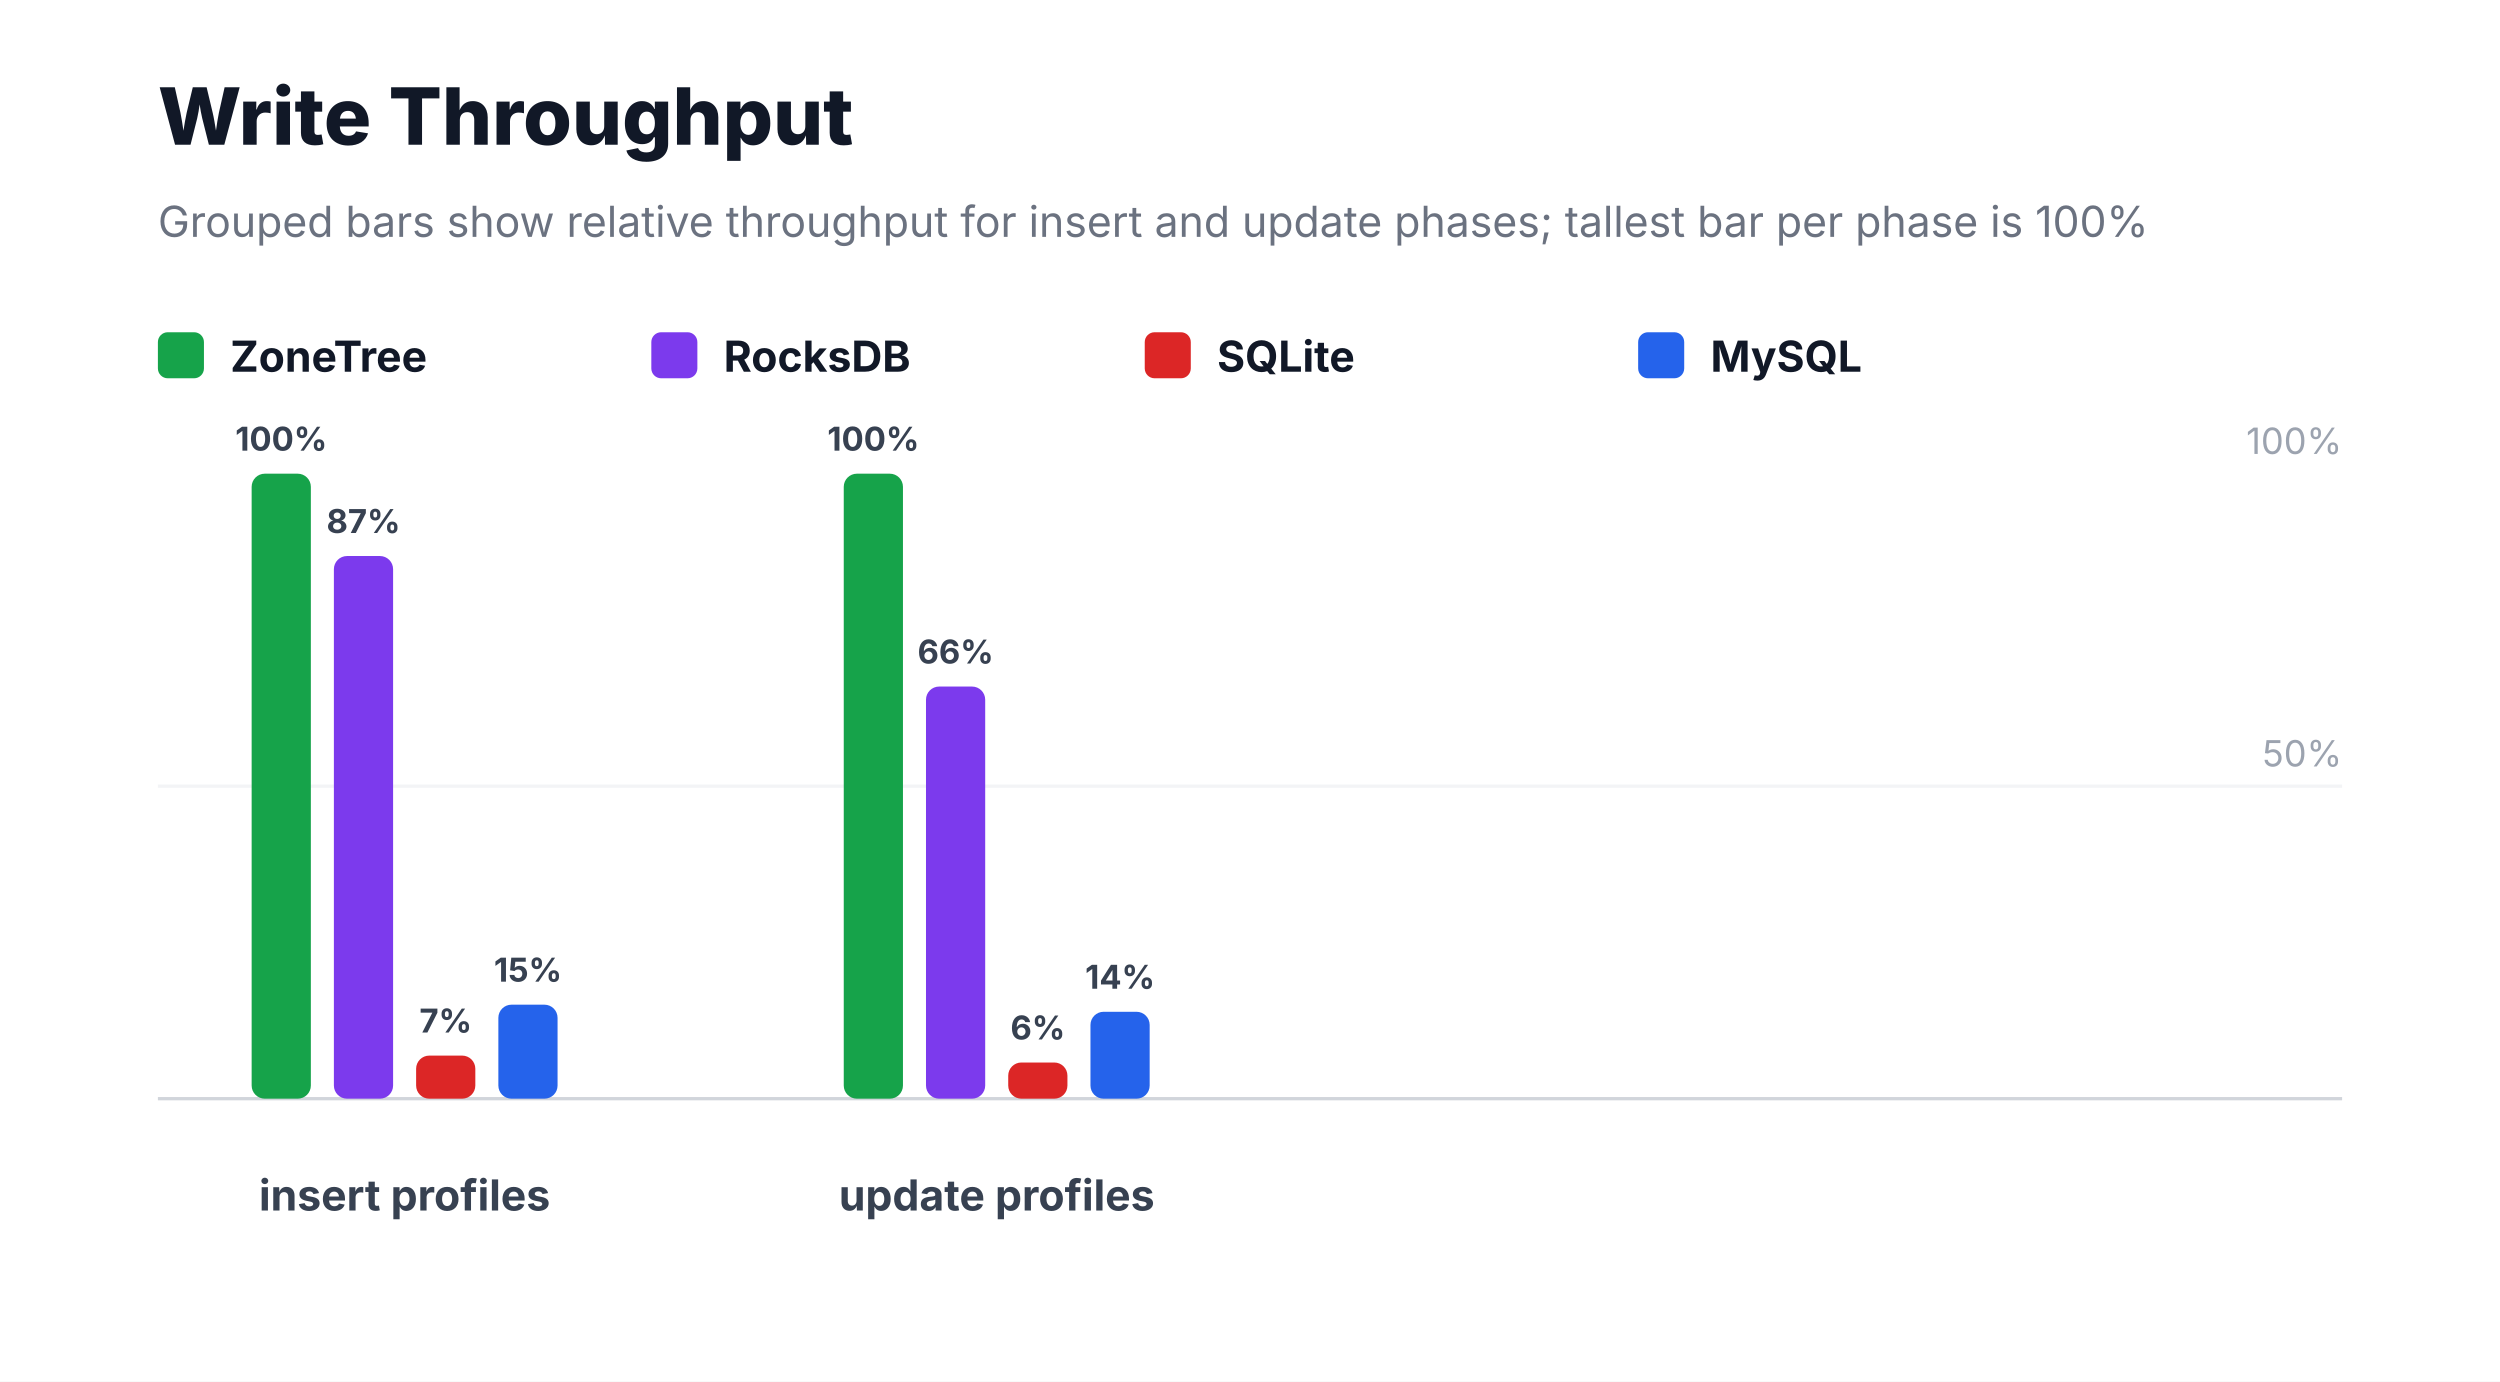
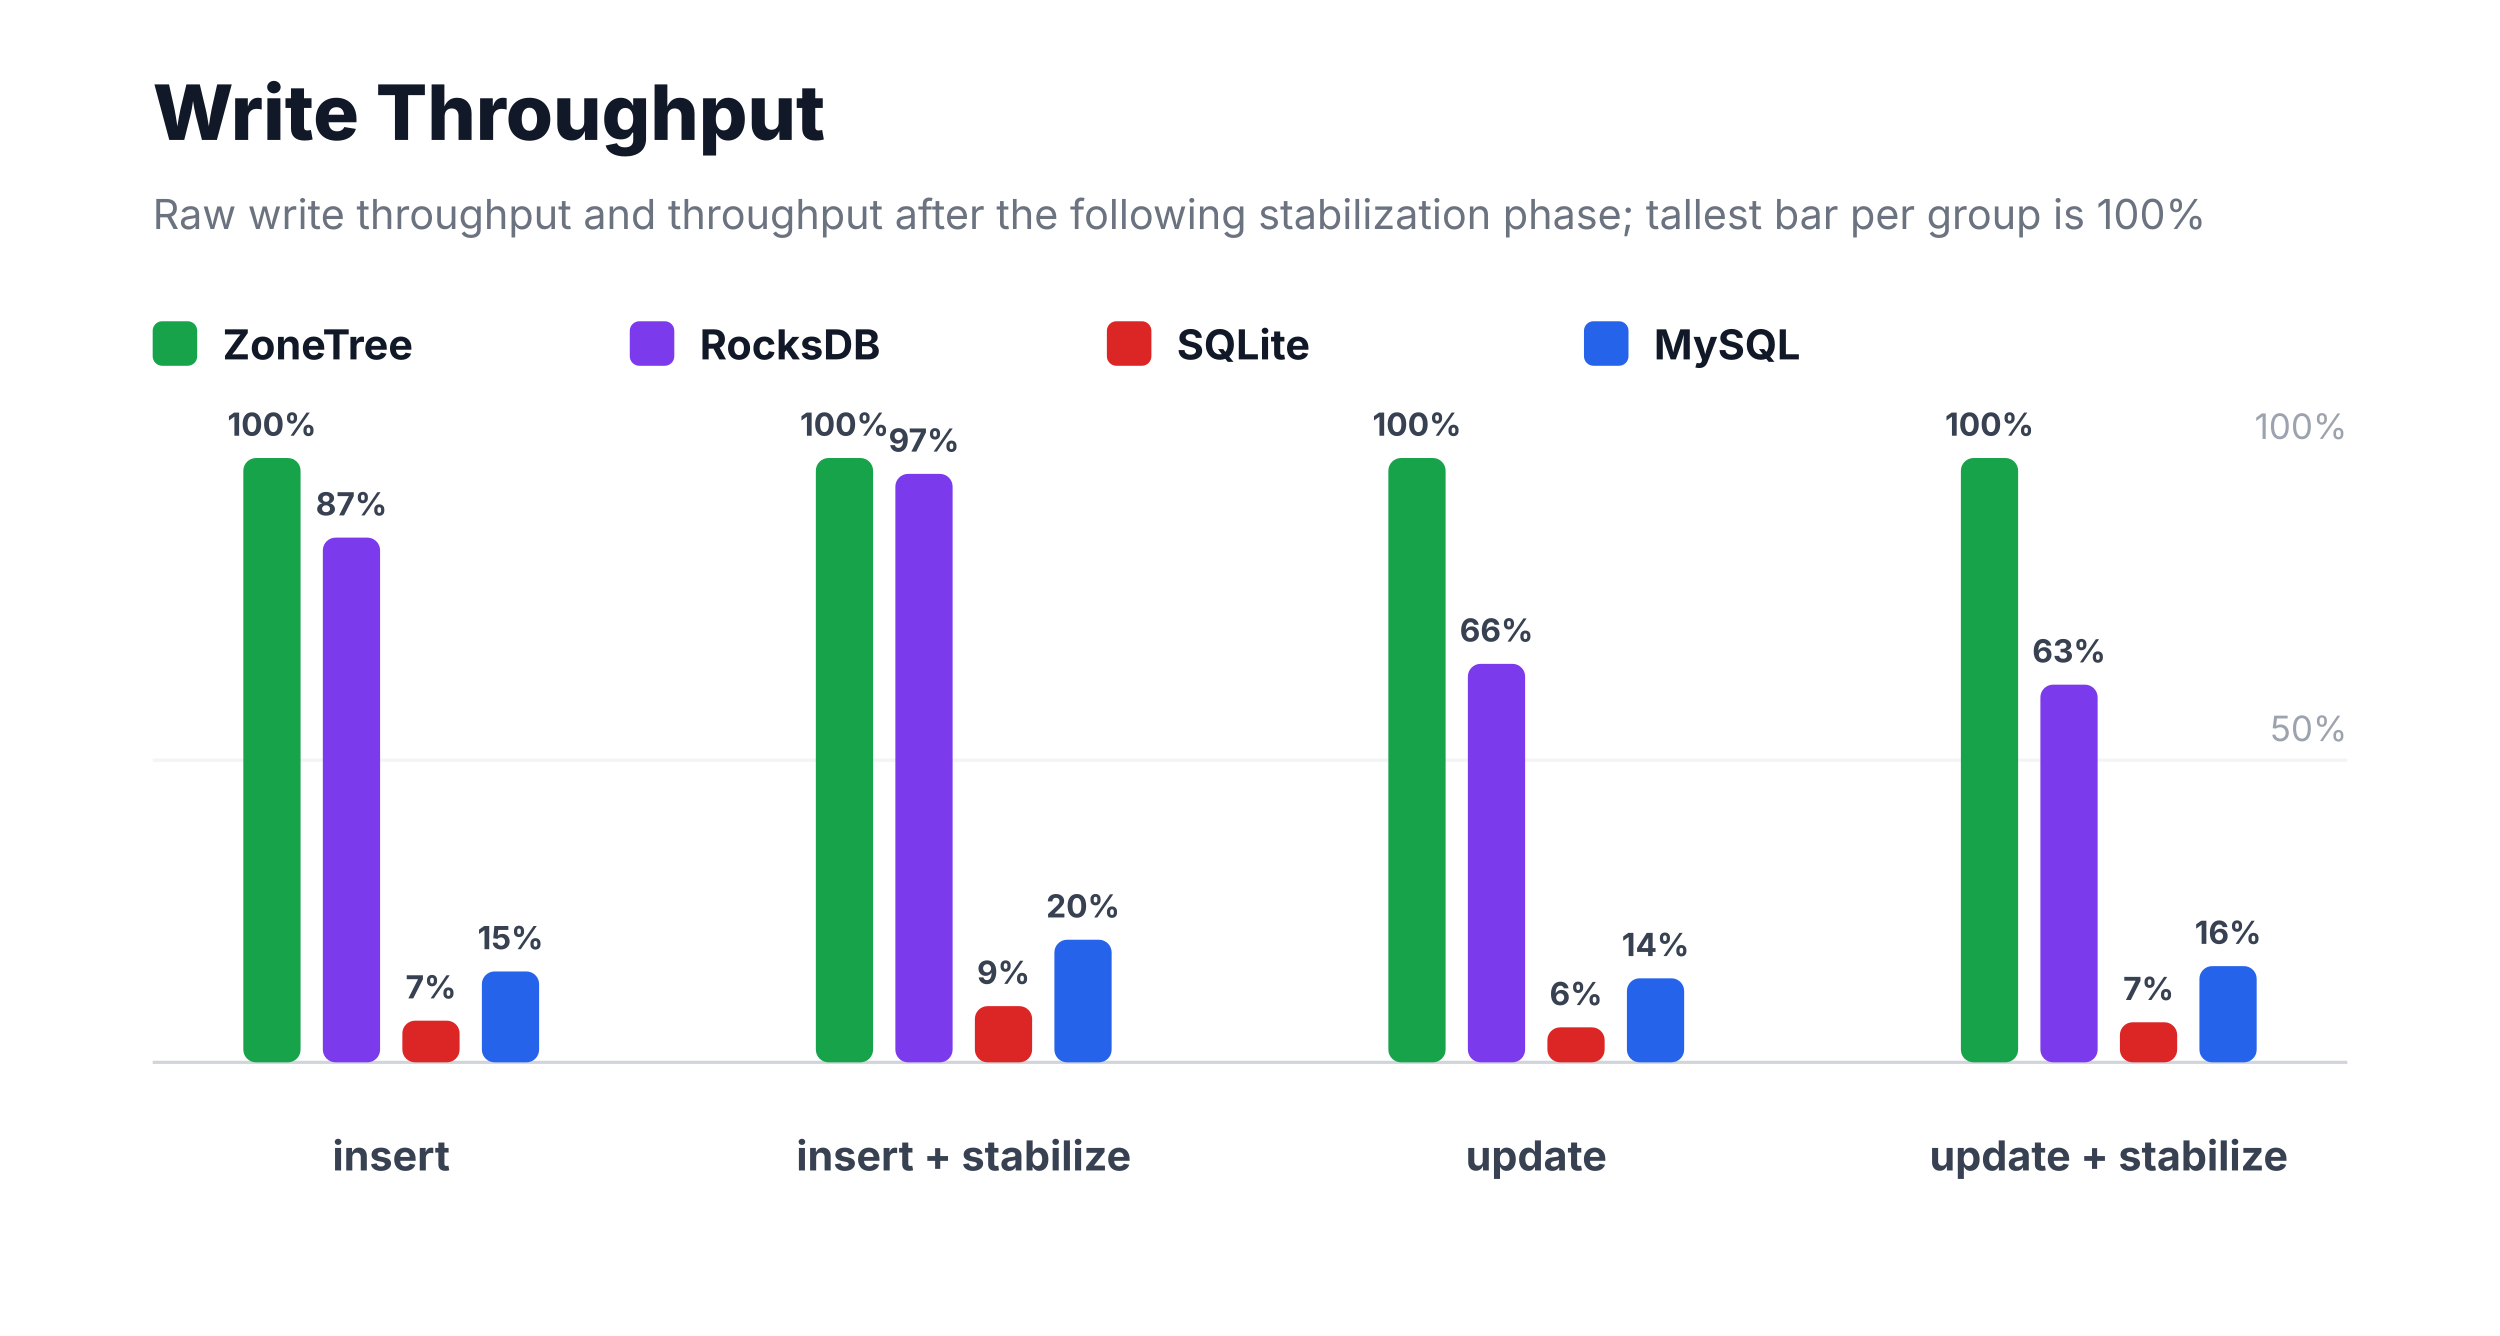
- <svg xmlns="http://www.w3.org/2000/svg" width="760" height="420" viewBox="0 0 760 420" role="img" aria-label="Write Throughput">
+ <svg xmlns="http://www.w3.org/2000/svg" width="786" height="420" viewBox="0 0 786 420" role="img" aria-label="Write Throughput">
  <style>
    text { font-family: Inter, Segoe UI, Arial, sans-serif; }
  </style>
  <rect width="100%" height="100%" fill="#ffffff" />
  <text x="48" y="44" font-size="24" font-weight="800" fill="#111827">Write Throughput</text>
-   <text x="48" y="72" font-size="13" fill="#6b7280">Grouped bars show relative throughput for insert and update phases; tallest bar per phase is 100%</text>
+   <text x="48" y="72" font-size="13" fill="#6b7280">Raw write throughput and throughput after the following stabilization phase; tallest bar per group is 100%</text>
  <rect x="48" y="101" width="14" height="14" rx="3" fill="#16a34a" />
  <text x="70" y="113" font-size="13" fill="#111827" text-anchor="start" font-weight="700">ZoneTree</text>
  <rect x="198" y="101" width="14" height="14" rx="3" fill="#7c3aed" />
  <text x="220" y="113" font-size="13" fill="#111827" text-anchor="start" font-weight="700">RocksDB</text>
  <rect x="348" y="101" width="14" height="14" rx="3" fill="#dc2626" />
  <text x="370" y="113" font-size="13" fill="#111827" text-anchor="start" font-weight="700">SQLite</text>
  <rect x="498" y="101" width="14" height="14" rx="3" fill="#2563eb" />
  <text x="520" y="113" font-size="13" fill="#111827" text-anchor="start" font-weight="700">MySQL</text>
-   <line x1="48" y1="334" x2="712" y2="334" stroke="#d1d5db" stroke-width="1" />
-   <line x1="48" y1="239" x2="712" y2="239" stroke="#f3f4f6" stroke-width="1" />
-   <text x="712" y="233" font-size="11" fill="#9ca3af" text-anchor="end" font-weight="400">50%</text>
-   <text x="712" y="138" font-size="11" fill="#9ca3af" text-anchor="end" font-weight="400">100%</text>
+   <line x1="48" y1="334" x2="738" y2="334" stroke="#d1d5db" stroke-width="1" />
+   <line x1="48" y1="239" x2="738" y2="239" stroke="#f3f4f6" stroke-width="1" />
+   <text x="738" y="233" font-size="11" fill="#9ca3af" text-anchor="end" font-weight="400">50%</text>
+   <text x="738" y="138" font-size="11" fill="#9ca3af" text-anchor="end" font-weight="400">100%</text>
  <rect x="76.5" y="144" width="18" height="190" rx="4" fill="#16a34a" />
  <text x="85.5" y="137" font-size="10" fill="#374151" text-anchor="middle" font-weight="700">100%</text>
  <rect x="101.5" y="169.03" width="18" height="164.97" rx="4" fill="#7c3aed" />
  <text x="110.5" y="162.03" font-size="10" fill="#374151" text-anchor="middle" font-weight="700">87%</text>
  <rect x="126.5" y="320.9" width="18" height="13.1" rx="4" fill="#dc2626" />
  <text x="135.5" y="313.9" font-size="10" fill="#374151" text-anchor="middle" font-weight="700">7%</text>
  <rect x="151.5" y="305.42" width="18" height="28.58" rx="4" fill="#2563eb" />
  <text x="160.5" y="298.42" font-size="10" fill="#374151" text-anchor="middle" font-weight="700">15%</text>
-   <text x="123" y="368" font-size="13" fill="#374151" text-anchor="middle" font-weight="700">insert profiles</text>
+   <text x="123" y="368" font-size="13" fill="#374151" text-anchor="middle" font-weight="700">insert</text>
  <rect x="256.5" y="144" width="18" height="190" rx="4" fill="#16a34a" />
  <text x="265.5" y="137" font-size="10" fill="#374151" text-anchor="middle" font-weight="700">100%</text>
-   <rect x="281.5" y="208.71" width="18" height="125.29" rx="4" fill="#7c3aed" />
-   <text x="290.5" y="201.71" font-size="10" fill="#374151" text-anchor="middle" font-weight="700">66%</text>
-   <rect x="306.5" y="323" width="18" height="11" rx="4" fill="#dc2626" />
-   <text x="315.5" y="316" font-size="10" fill="#374151" text-anchor="middle" font-weight="700">6%</text>
-   <rect x="331.5" y="307.58" width="18" height="26.42" rx="4" fill="#2563eb" />
-   <text x="340.5" y="300.58" font-size="10" fill="#374151" text-anchor="middle" font-weight="700">14%</text>
-   <text x="303" y="368" font-size="13" fill="#374151" text-anchor="middle" font-weight="700">update profiles</text>
+   <rect x="281.5" y="148.99" width="18" height="185.01" rx="4" fill="#7c3aed" />
+   <text x="290.5" y="141.99" font-size="10" fill="#374151" text-anchor="middle" font-weight="700">97%</text>
+   <rect x="306.5" y="316.33" width="18" height="17.67" rx="4" fill="#dc2626" />
+   <text x="315.5" y="309.33" font-size="10" fill="#374151" text-anchor="middle" font-weight="700">9%</text>
+   <rect x="331.5" y="295.45" width="18" height="38.55" rx="4" fill="#2563eb" />
+   <text x="340.5" y="288.45" font-size="10" fill="#374151" text-anchor="middle" font-weight="700">20%</text>
+   <text x="303" y="368" font-size="13" fill="#374151" text-anchor="middle" font-weight="700">insert + stabilize</text>
+   <rect x="436.5" y="144" width="18" height="190" rx="4" fill="#16a34a" />
+   <text x="445.5" y="137" font-size="10" fill="#374151" text-anchor="middle" font-weight="700">100%</text>
+   <rect x="461.5" y="208.71" width="18" height="125.29" rx="4" fill="#7c3aed" />
+   <text x="470.5" y="201.71" font-size="10" fill="#374151" text-anchor="middle" font-weight="700">66%</text>
+   <rect x="486.5" y="323" width="18" height="11" rx="4" fill="#dc2626" />
+   <text x="495.5" y="316" font-size="10" fill="#374151" text-anchor="middle" font-weight="700">6%</text>
+   <rect x="511.5" y="307.58" width="18" height="26.42" rx="4" fill="#2563eb" />
+   <text x="520.5" y="300.58" font-size="10" fill="#374151" text-anchor="middle" font-weight="700">14%</text>
+   <text x="483" y="368" font-size="13" fill="#374151" text-anchor="middle" font-weight="700">update</text>
+   <rect x="616.5" y="144" width="18" height="190" rx="4" fill="#16a34a" />
+   <text x="625.5" y="137" font-size="10" fill="#374151" text-anchor="middle" font-weight="700">100%</text>
+   <rect x="641.5" y="215.25" width="18" height="118.75" rx="4" fill="#7c3aed" />
+   <text x="650.5" y="208.25" font-size="10" fill="#374151" text-anchor="middle" font-weight="700">63%</text>
+   <rect x="666.5" y="321.4" width="18" height="12.6" rx="4" fill="#dc2626" />
+   <text x="675.5" y="314.4" font-size="10" fill="#374151" text-anchor="middle" font-weight="700">7%</text>
+   <rect x="691.5" y="303.75" width="18" height="30.25" rx="4" fill="#2563eb" />
+   <text x="700.5" y="296.75" font-size="10" fill="#374151" text-anchor="middle" font-weight="700">16%</text>
+   <text x="663" y="368" font-size="13" fill="#374151" text-anchor="middle" font-weight="700">update + stabilize</text>
</svg>
